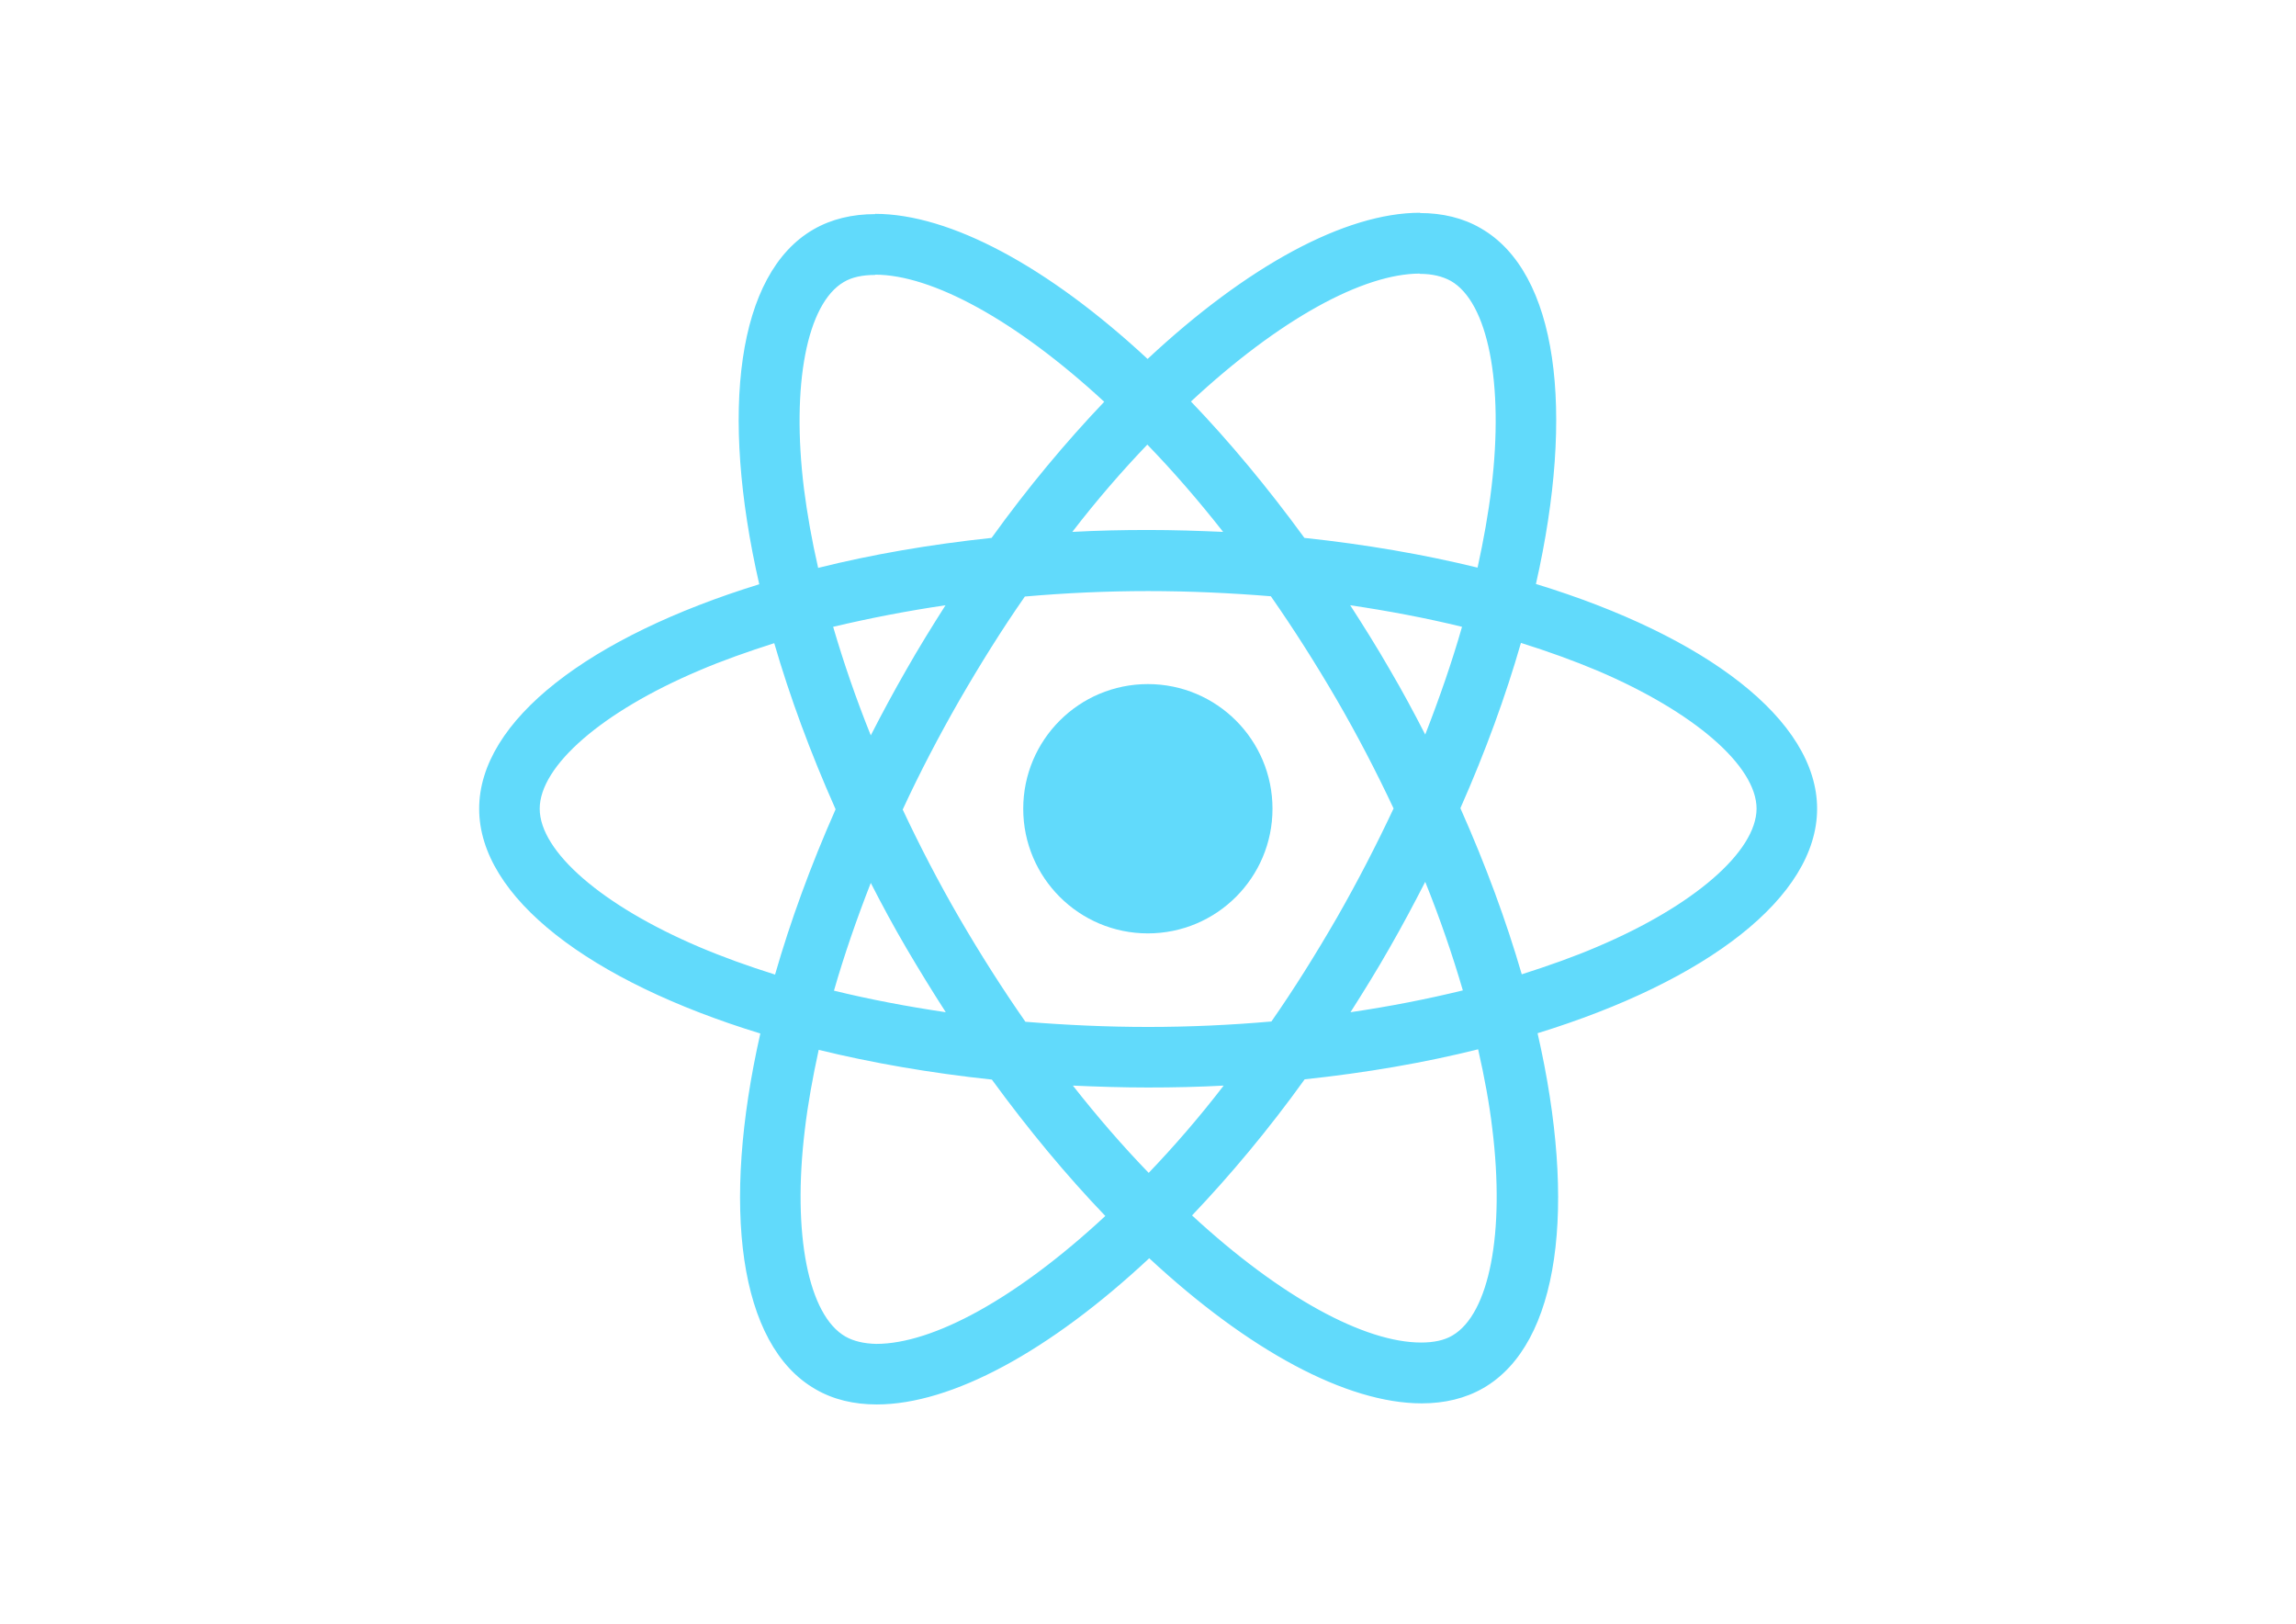
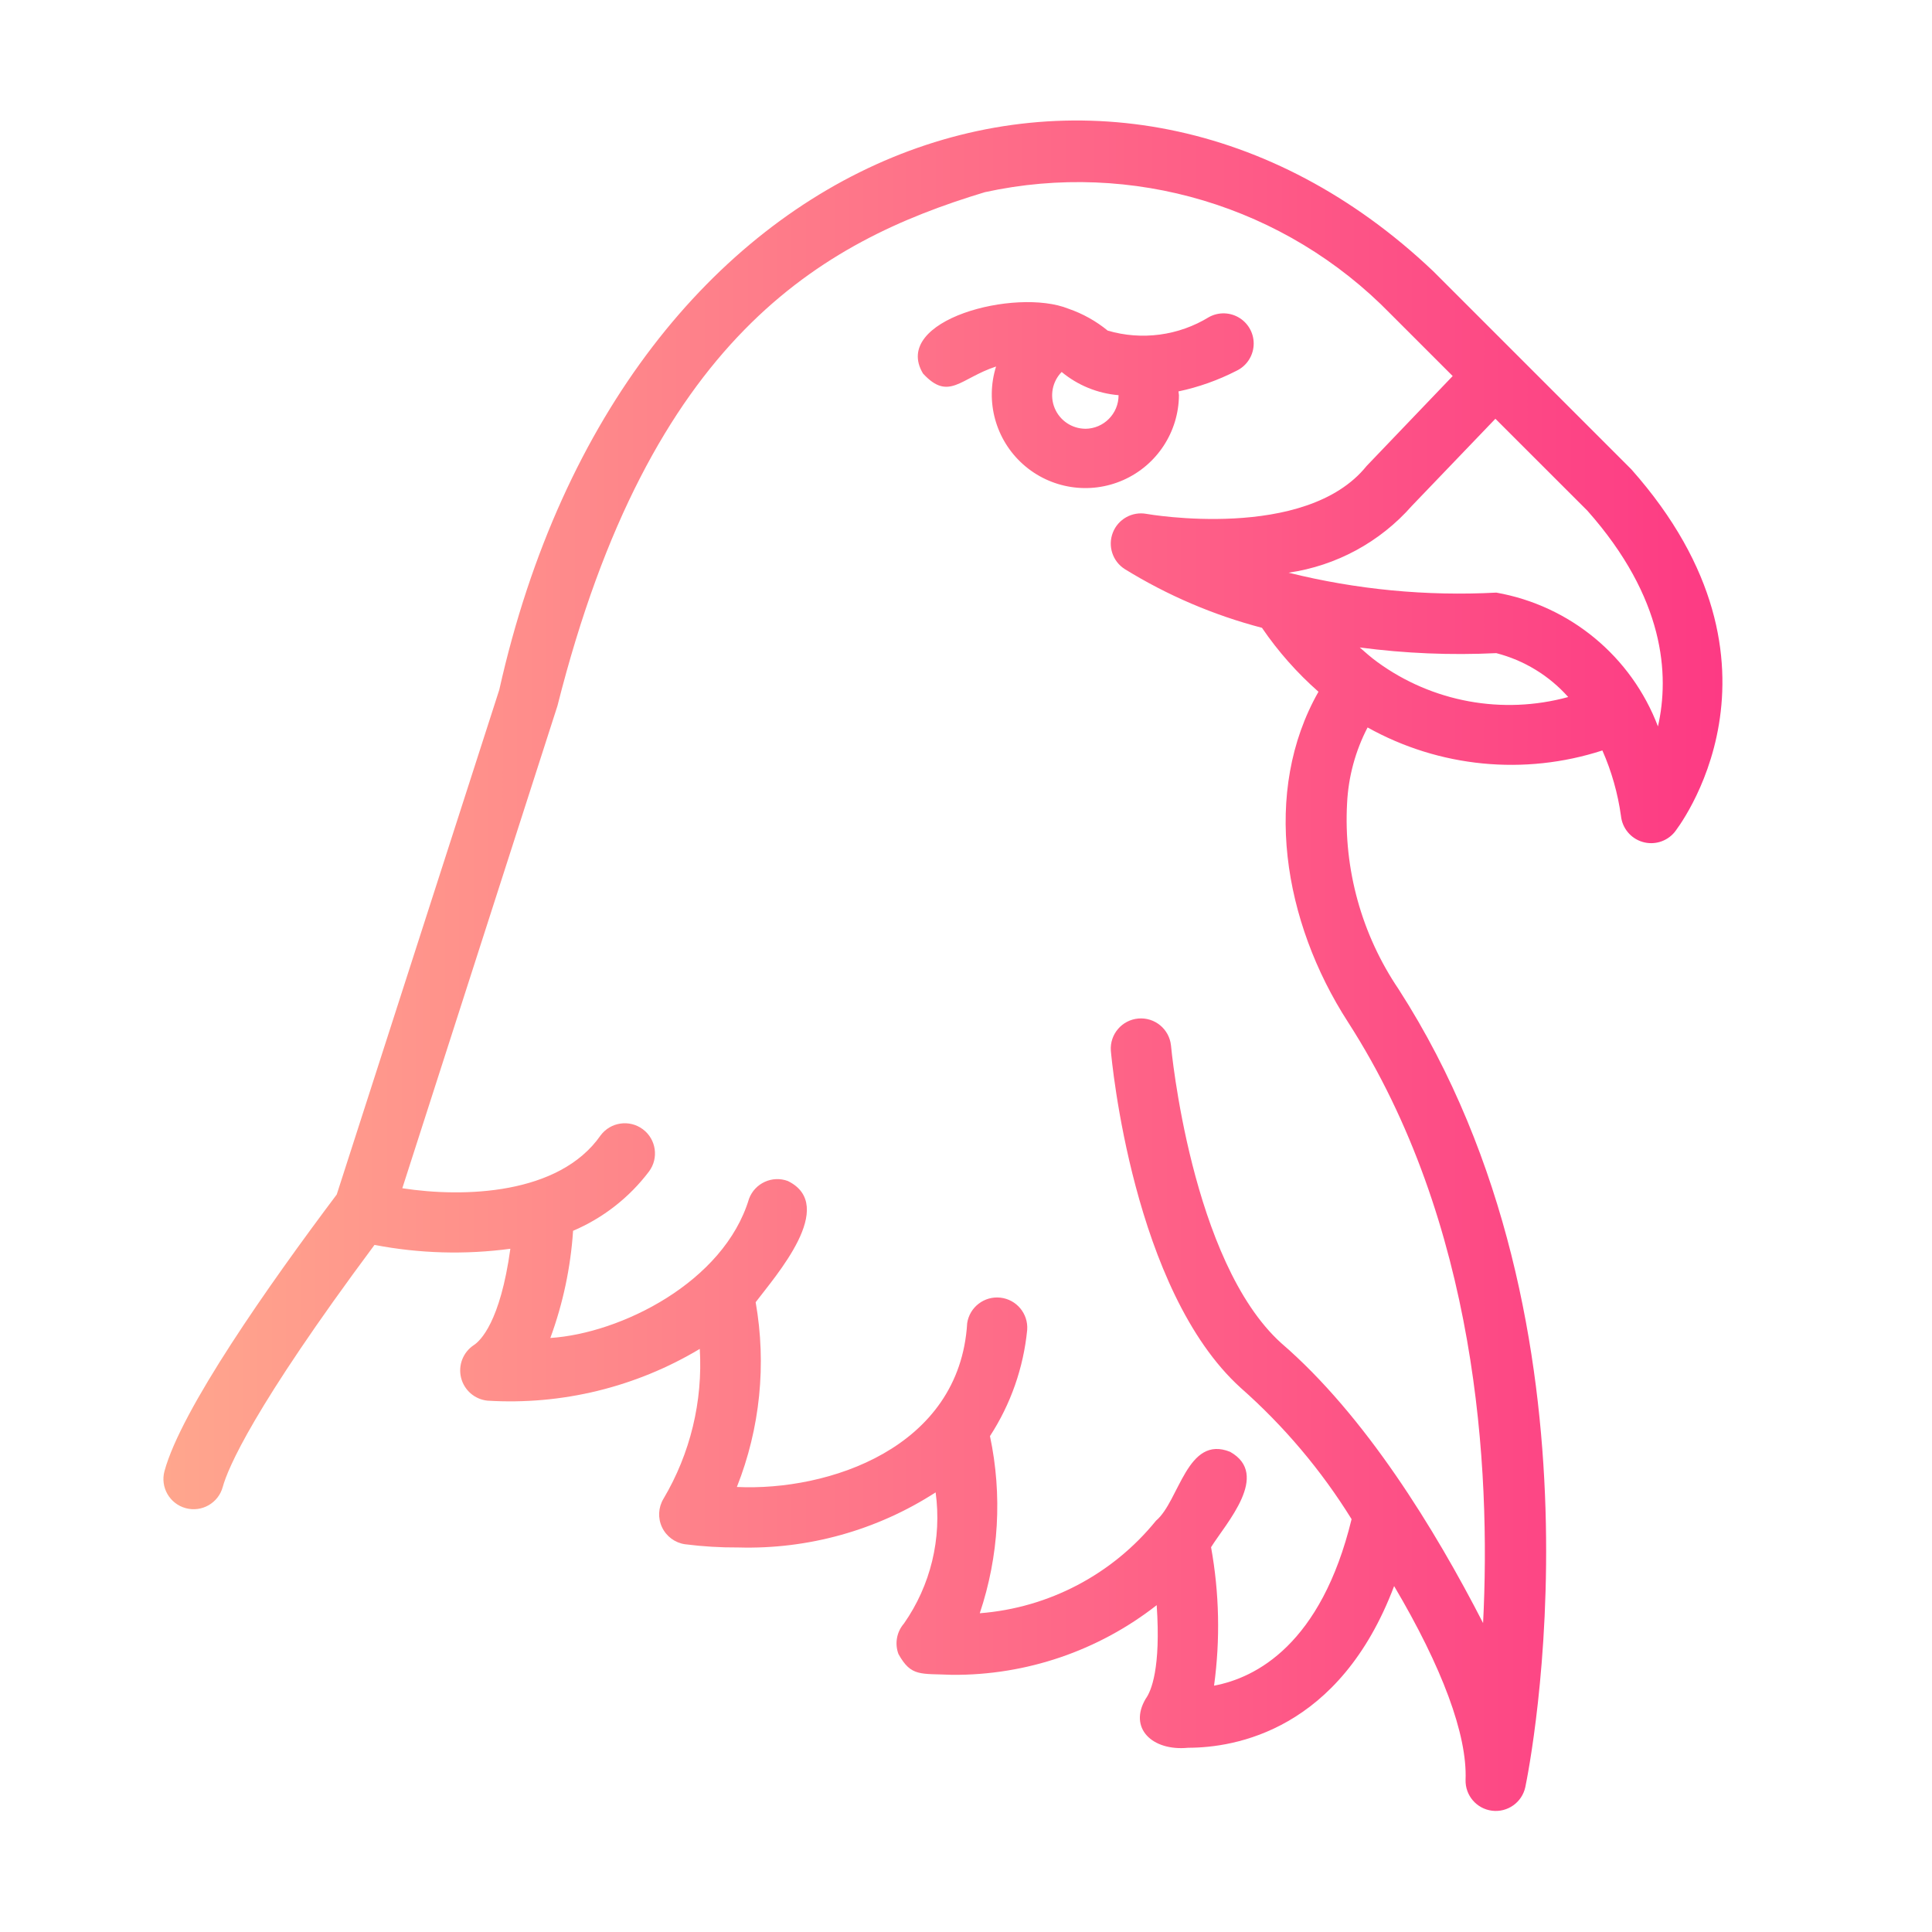
- <svg xmlns="http://www.w3.org/2000/svg" viewBox="0 0 841.9 595.3">
-   <g fill="#61DAFB">
-     <path d="M666.3 296.5c0-32.5-40.7-63.3-103.1-82.4 14.4-63.6 8-114.2-20.2-130.4-6.5-3.8-14.1-5.6-22.4-5.6v22.3c4.6 0 8.3.9 11.4 2.6 13.6 7.8 19.5 37.5 14.9 75.7-1.1 9.4-2.9 19.3-5.1 29.4-19.6-4.8-41-8.5-63.5-10.9-13.5-18.5-27.5-35.3-41.6-50 32.6-30.3 63.2-46.9 84-46.9V78c-27.5 0-63.5 19.6-99.9 53.6-36.4-33.8-72.4-53.2-99.9-53.2v22.3c20.7 0 51.4 16.5 84 46.6-14 14.7-28 31.4-41.3 49.9-22.6 2.4-44 6.1-63.6 11-2.3-10-4-19.7-5.2-29-4.7-38.2 1.1-67.9 14.6-75.8 3-1.8 6.9-2.6 11.5-2.6V78.5c-8.4 0-16 1.8-22.6 5.6-28.1 16.2-34.4 66.7-19.9 130.1-62.2 19.2-102.7 49.9-102.7 82.3 0 32.5 40.7 63.3 103.1 82.4-14.4 63.6-8 114.2 20.2 130.4 6.5 3.8 14.1 5.6 22.5 5.6 27.5 0 63.5-19.6 99.9-53.6 36.4 33.8 72.4 53.2 99.9 53.2 8.4 0 16-1.8 22.6-5.6 28.1-16.2 34.4-66.7 19.9-130.1 62-19.1 102.5-49.9 102.5-82.3zm-130.2-66.7c-3.7 12.9-8.3 26.2-13.5 39.5-4.1-8-8.4-16-13.1-24-4.6-8-9.5-15.8-14.4-23.4 14.2 2.1 27.9 4.7 41 7.9zm-45.8 106.5c-7.8 13.5-15.8 26.3-24.1 38.2-14.9 1.3-30 2-45.2 2-15.1 0-30.2-.7-45-1.9-8.3-11.9-16.4-24.6-24.2-38-7.6-13.1-14.5-26.4-20.8-39.8 6.2-13.4 13.2-26.8 20.7-39.9 7.8-13.5 15.8-26.3 24.1-38.2 14.9-1.3 30-2 45.2-2 15.1 0 30.2.7 45 1.9 8.3 11.9 16.4 24.6 24.2 38 7.6 13.1 14.5 26.4 20.8 39.8-6.3 13.4-13.2 26.8-20.7 39.9zm32.3-13c5.4 13.4 10 26.8 13.8 39.8-13.1 3.2-26.9 5.9-41.2 8 4.9-7.7 9.8-15.6 14.4-23.7 4.6-8 8.9-16.1 13-24.1zM421.2 430c-9.3-9.6-18.6-20.3-27.8-32 9 .4 18.2.7 27.5.7 9.4 0 18.7-.2 27.8-.7-9 11.7-18.3 22.4-27.5 32zm-74.4-58.9c-14.2-2.1-27.9-4.7-41-7.9 3.7-12.9 8.3-26.2 13.5-39.5 4.1 8 8.4 16 13.1 24 4.7 8 9.5 15.8 14.4 23.4zM420.7 163c9.3 9.6 18.6 20.3 27.8 32-9-.4-18.2-.7-27.5-.7-9.4 0-18.7.2-27.8.7 9-11.7 18.3-22.4 27.5-32zm-74 58.9c-4.9 7.7-9.8 15.6-14.4 23.7-4.6 8-8.9 16-13 24-5.4-13.4-10-26.8-13.8-39.8 13.1-3.1 26.9-5.8 41.2-7.9zm-90.5 125.2c-35.4-15.1-58.3-34.9-58.3-50.6 0-15.7 22.9-35.6 58.3-50.6 8.6-3.7 18-7 27.7-10.1 5.7 19.6 13.2 40 22.5 60.9-9.2 20.8-16.6 41.1-22.2 60.6-9.9-3.1-19.3-6.5-28-10.2zM310 490c-13.6-7.8-19.5-37.5-14.9-75.7 1.1-9.4 2.9-19.3 5.1-29.4 19.6 4.8 41 8.5 63.5 10.9 13.5 18.5 27.5 35.3 41.6 50-32.6 30.3-63.2 46.9-84 46.9-4.5-.1-8.3-1-11.3-2.7zm237.2-76.2c4.7 38.2-1.1 67.9-14.6 75.8-3 1.8-6.9 2.6-11.5 2.6-20.7 0-51.4-16.5-84-46.6 14-14.7 28-31.4 41.3-49.9 22.6-2.4 44-6.1 63.6-11 2.3 10.1 4.1 19.8 5.2 29.1zm38.5-66.7c-8.6 3.7-18 7-27.7 10.1-5.7-19.6-13.2-40-22.5-60.9 9.2-20.8 16.6-41.1 22.2-60.6 9.9 3.1 19.3 6.5 28.1 10.2 35.4 15.1 58.3 34.9 58.3 50.6-.1 15.7-23 35.6-58.4 50.6zM320.8 78.4z" />
-     <circle cx="420.9" cy="296.5" r="45.7" />
-     <path d="M520.5 78.1z" />
-   </g>
+ <svg xmlns="http://www.w3.org/2000/svg" id="Line_Gradient" data-name="Line Gradient" viewBox="0 0 64 64">
+   <defs>
+     <style>.cls-1{fill:url(#linear-gradient);}</style>
+     <linearGradient id="linear-gradient" x1="5.412" y1="31.988" x2="57.057" y2="31.988" gradientUnits="userSpaceOnUse">
+       <stop offset="0" stop-color="#ffa68d" />
+       <stop offset="1" stop-color="#fd3a84" />
+     </linearGradient>
+   </defs>
+   <path class="cls-1" d="M54.04,15.547c-1.594-1.59-4.989-4.993-6.563-6.563-10.639-10.098-26.811-4.581-30.938,13.867L11.155,39.569c-2.271,3.022-5.155,7.132-5.706,9.163a1,1,0,0,0,1.93.525c.166-.608.996-2.601,5.027-8.018a13.967,13.967,0,0,0,4.5.128c-.335,2.429-.995,3.053-1.214,3.194a1.006,1.006,0,0,0,.459,1.838,12.22,12.22,0,0,0,7.03-1.715,8.714,8.714,0,0,1-1.202,4.964 1.0 1,0,0,0,.711,1.507,13.285,13.285,0,0,0,1.772.107,11.446,11.446,0,0,0,6.532-1.825,6.128,6.128,0,0,1-1.05,4.345,1.003,1.003,0,0,0-.181,1.011c.423.761.726.64,1.778.688a10.86,10.86,0,0,0,6.776-2.308c.142,2.096-.184,2.853-.364,3.1-.581.981.224,1.741,1.405,1.624,1.555 0,5.019-.577,6.824-5.356,1.586,2.68,2.426,4.923,2.367,6.42a1.001,1.001,0,0,0,1.978.244c.129-.614,3.054-15.171-4.193-26.431A10.025,10.025,0,0,1,44.624,26.606a6.079,6.079,0,0,1,.679-2.508,9.776,9.776,0,0,0,7.778.762,8.168,8.168,0,0,1,.616,2.171,1.006,1.006,0,0,0,1.77.542C55.512,27.52,59.832,22.076,54.04,15.547ZM44.653,33.856c4.286,6.659,4.736,14.782,4.476,19.91-1.588-3.093-3.897-6.872-6.686-9.273-2.989-2.701-3.647-9.793-3.653-9.864a1,1,0,0,0-1.992.174c.028.323.731,7.945,4.305,11.174a19.497,19.497,0,0,1,3.67,4.347c-1.01,4.151-3.17,5.256-4.556,5.516a14.638,14.638,0,0,0-.099-4.587c.499-.8,1.977-2.402.632-3.159-1.428-.576-1.682,1.632-2.455,2.28a8.347,8.347,0,0,1-5.839,3.067,11.165,11.165,0,0,0,.338-5.868,7.865,7.865,0,0,0,1.233-3.519,1.001,1.001,0,0,0-1.988-.223c-.247,4.144-4.609,5.57-7.629,5.427a11.287,11.287,0,0,0,.622-6.12c.666-.882,2.722-3.2,1.068-4.015a1.001,1.001,0,0,0-1.287.586c-.833,2.774-4.267,4.465-6.582,4.613a12.754,12.754,0,0,0,.753-3.55,6.197,6.197,0,0,0,2.515-1.965,1,1,0,0,0-1.604-1.195c-1.37,1.969-4.537,2.065-6.568,1.75L18.467,23.379C21.54,11.209,27.185,8.009,32.626,6.366a14.454,14.454,0,0,1,13.437,4.032l2.059,2.059L45.269,15.438c-2.014,2.506-7.245,1.594-7.296,1.584a1.001,1.001,0,0,0-.715,1.829,16.703,16.703,0,0,0,4.546,1.946,11.326,11.326,0,0,0,1.872,2.118C41.796,26.221,42.503,30.527,44.653,33.856Zm.971-11.927c-.213-.154-.395-.319-.581-.481a25.253,25.253,0,0,0,4.523.188,4.785,4.785,0,0,1,2.383,1.454A7.411,7.411,0,0,1,45.624,21.929Zm9.298,2.135a7.039,7.039,0,0,0-5.354-4.433,23.372,23.372,0,0,1-6.883-.66,6.722,6.722,0,0,0,4.085-2.214l2.767-2.885L52.585,16.918C55.153,19.814,55.308,22.356,54.922,24.063ZM39.054,13.092c0-.043-.014-.083-.016-.126a7.698,7.698,0,0,0,1.916-.68 1.0 1,0,1,0-.902-1.784,4.171,4.171,0,0,1-3.358.45,4.21,4.21,0,0,0-1.297-.724c-1.751-.709-5.886.374-4.821,2.146.855.927,1.234.155,2.42-.233A3.1,3.1,0,1,0,39.054,13.092Zm-3.102,1.111a1.107,1.107,0,0,1-.783-1.881,3.396,3.396,0,0,0,1.885.769A1.108,1.108,0,0,1,35.952,14.204Z" />
</svg>
